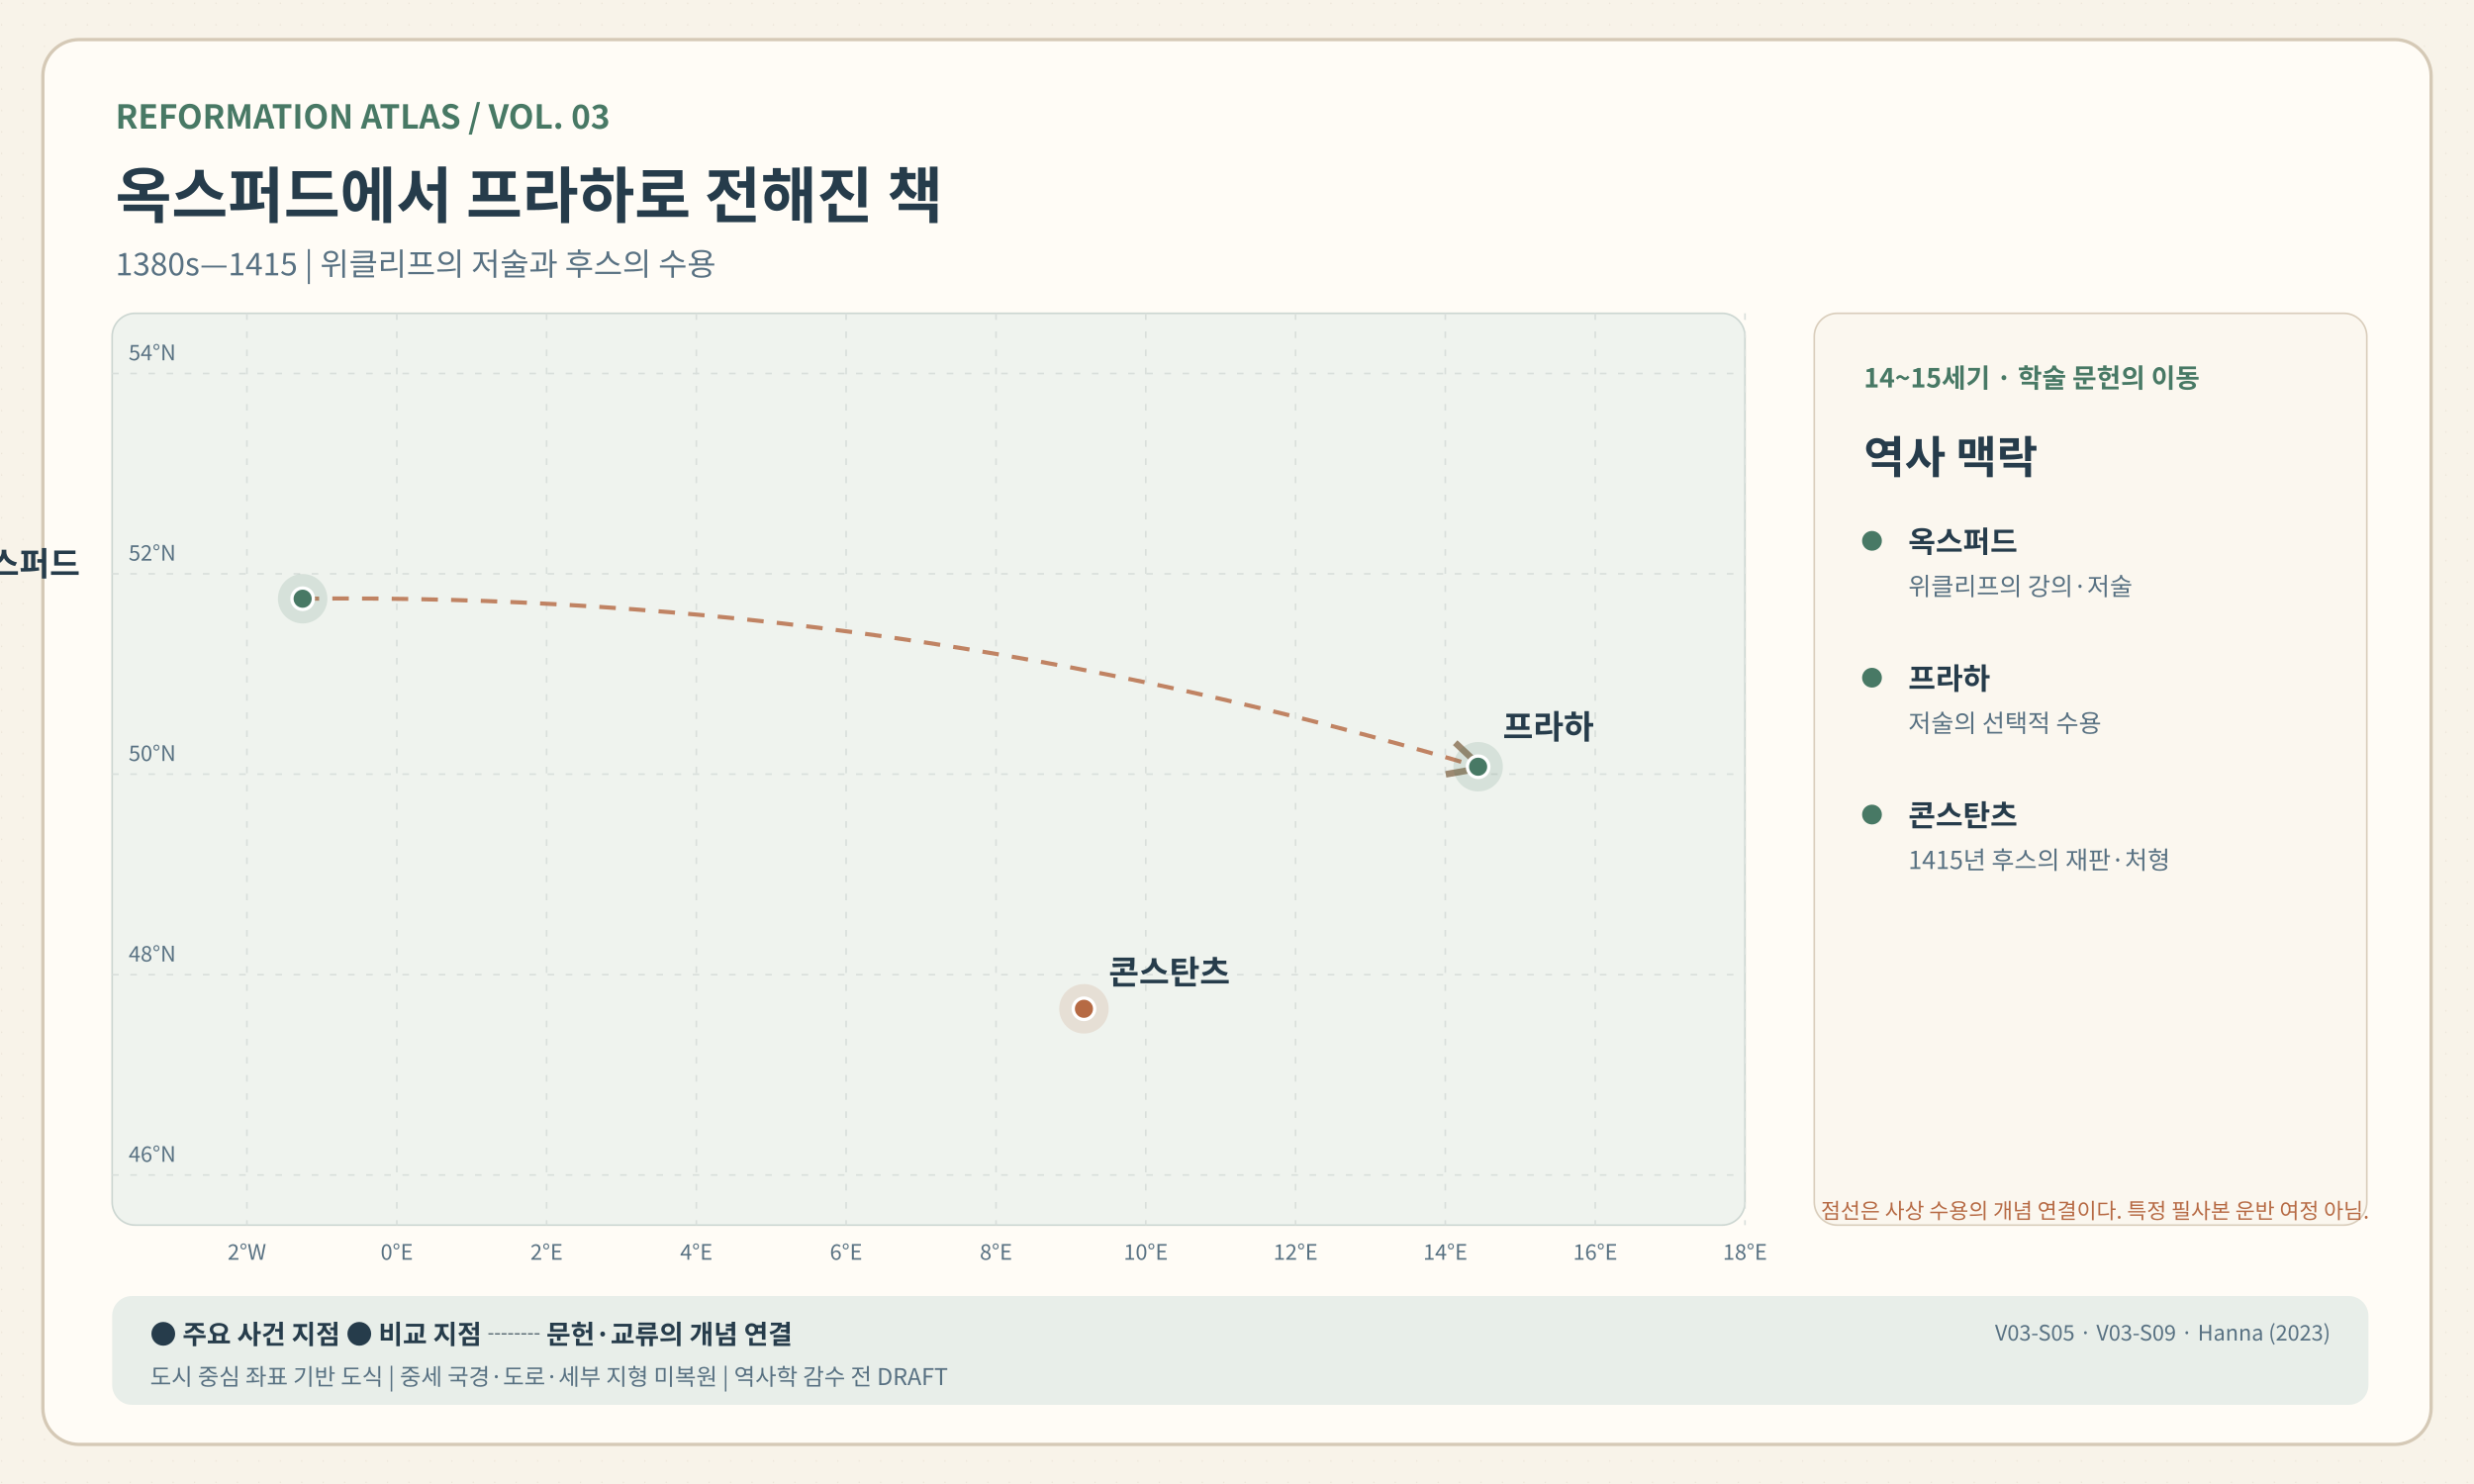
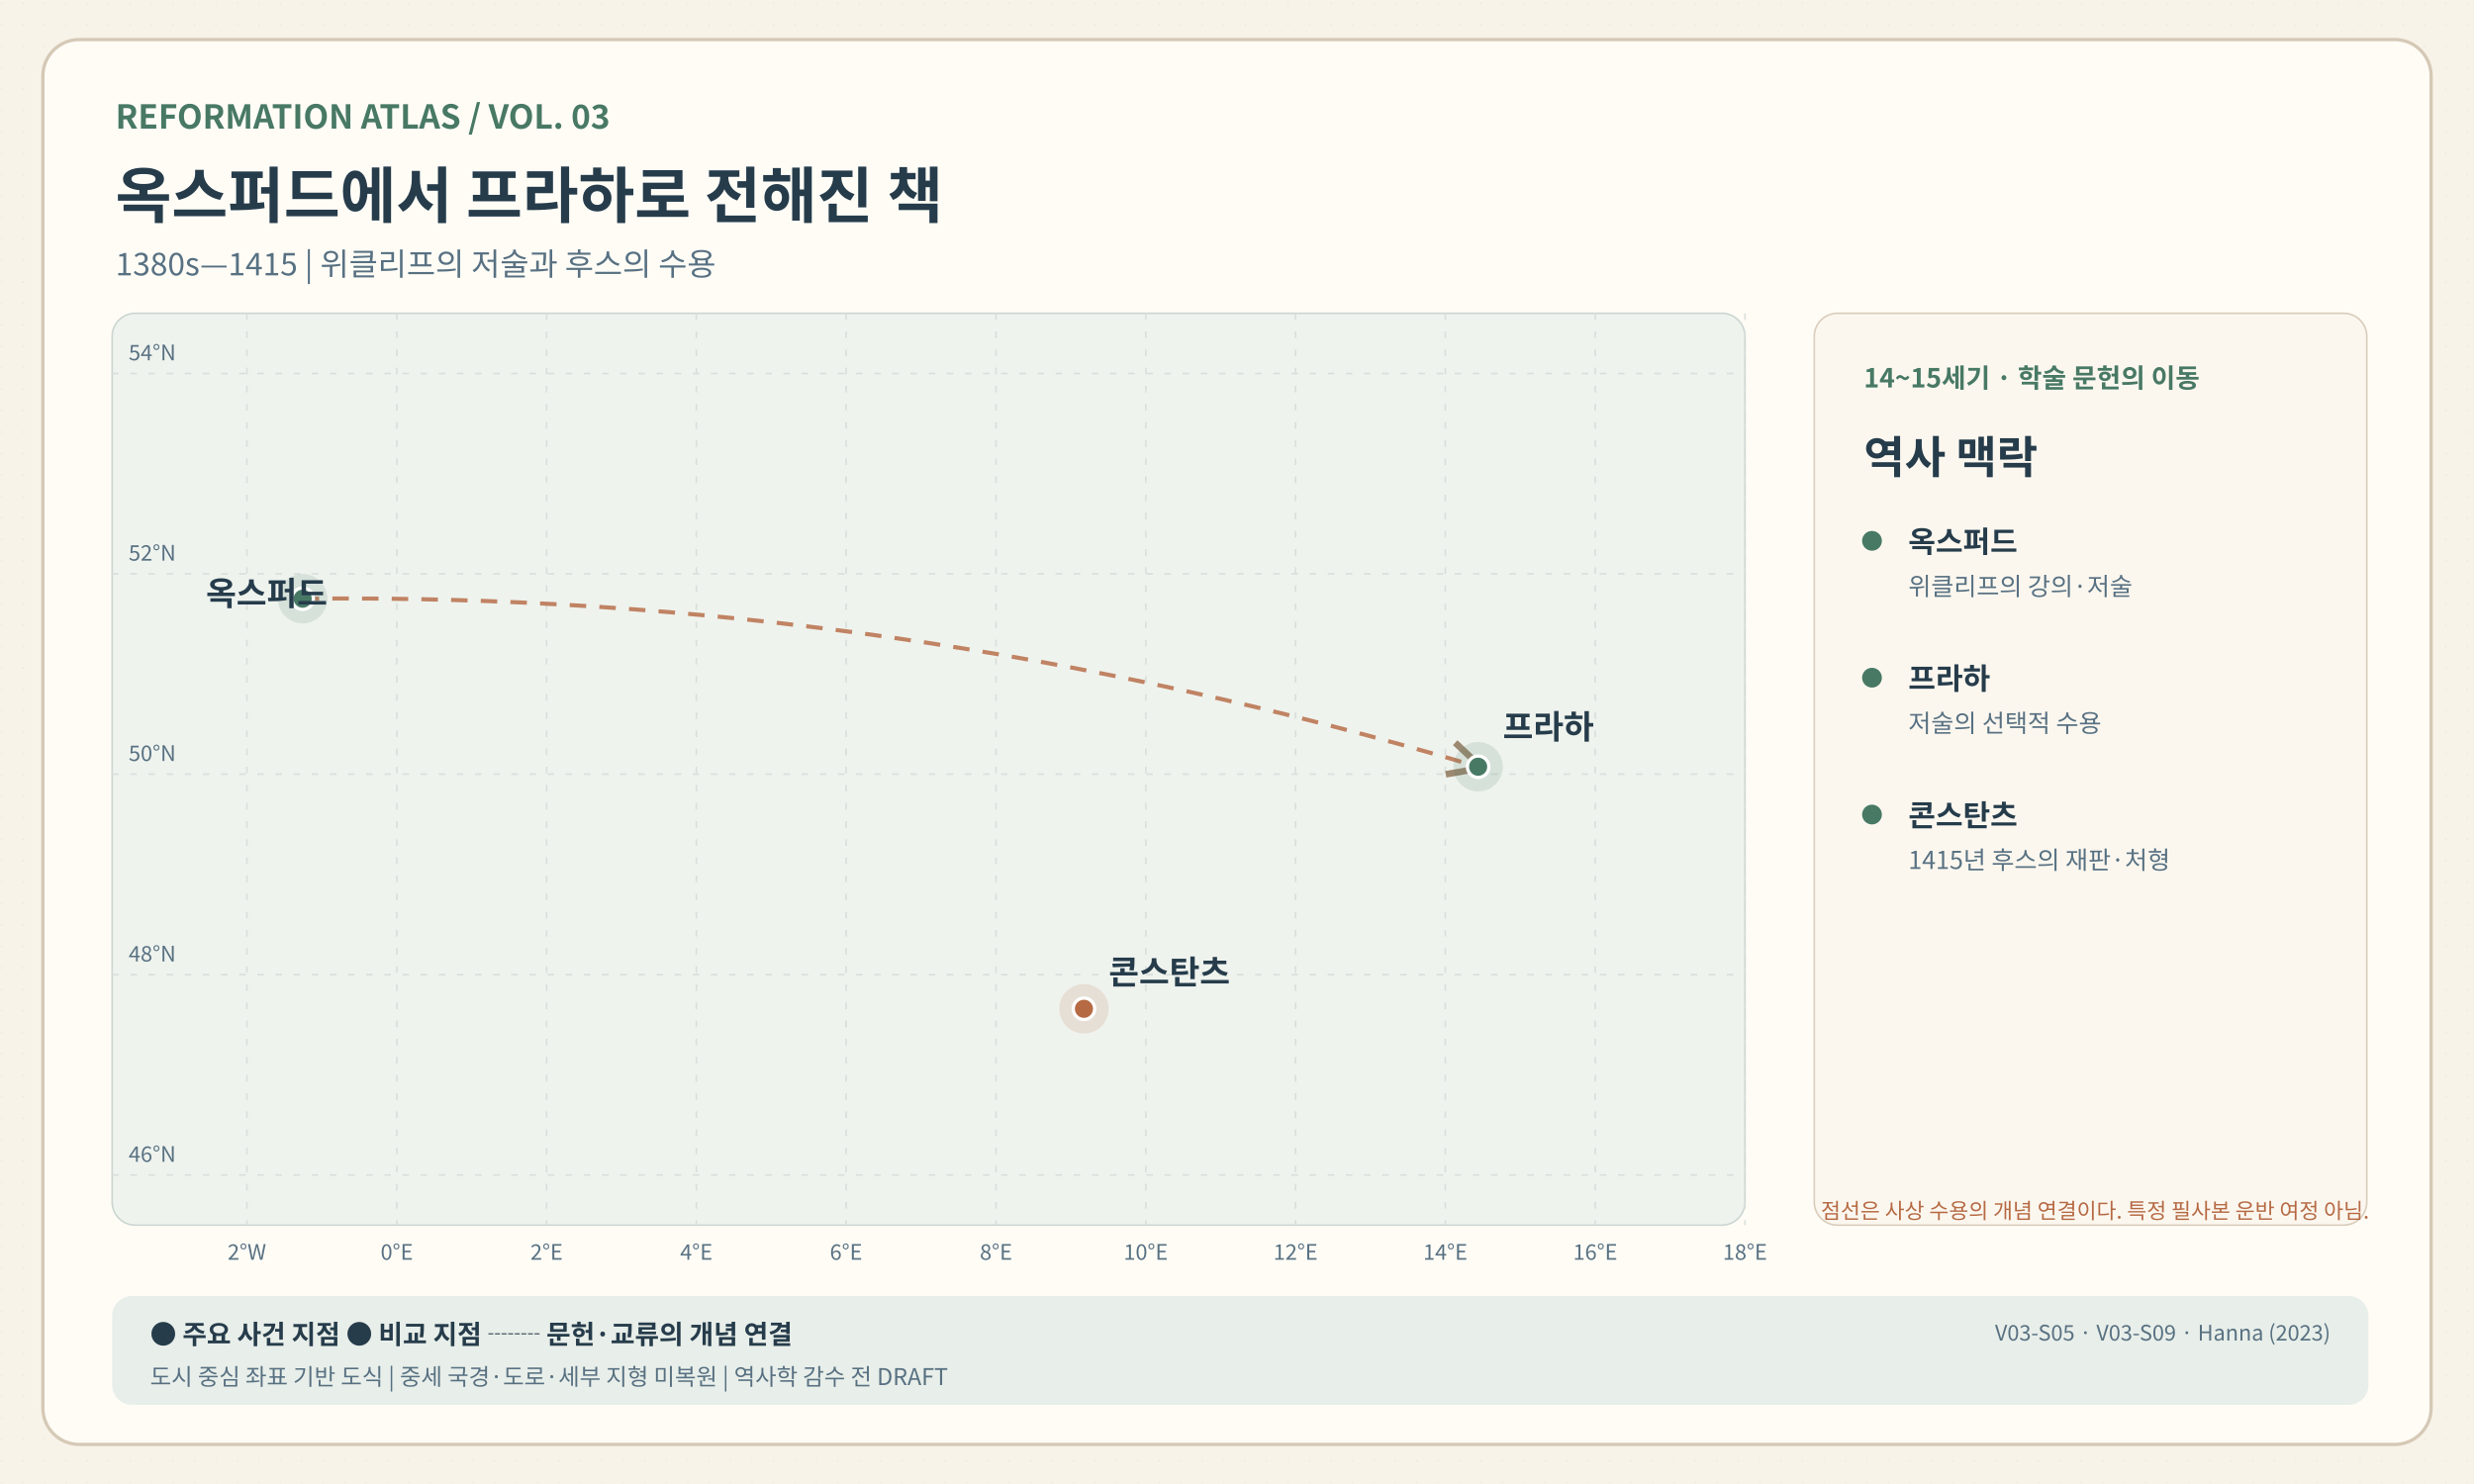
<svg xmlns="http://www.w3.org/2000/svg" viewBox="0 0 1500 900" width="1500" height="900" role="img" aria-label="옥스퍼드에서 프라하로 전해진 책">
  <defs>
    <pattern id="grain" patternUnits="userSpaceOnUse" width="13" height="13">
      <circle cx="1" cy="2" r=".42" fill="#BEAD96" opacity=".24" />
    </pattern>
    <marker id="arr" markerWidth="10" markerHeight="10" refX="8" refY="5" orient="auto">
      <path d="M1 1 L9 5 L1 9" fill="none" stroke="#8A7155" stroke-width="1.6" />
    </marker>
  </defs>
  <rect width="1500" height="900" fill="#F8F3E9" />
  <rect width="1500" height="900" fill="url(#grain)" />
  <rect x="26" y="24" width="1448" height="852" rx="22" fill="#FFFCF6" stroke="#D5C9B6" stroke-width="2" />
-   <text x="70.0" y="78.0" font-family="Pretendard,Noto Sans CJK KR,Apple SD Gothic Neo,Arial,sans-serif" font-size="20" fill="#487965" font-weight="700" text-anchor="start">REFORMATION ATLAS   /   VOL. 03</text>
-   <text x="70.0" y="132.0" font-family="Pretendard,Noto Sans CJK KR,Apple SD Gothic Neo,Arial,sans-serif" font-size="37" fill="#263C4B" font-weight="800" text-anchor="start">옥스퍼드에서 프라하로 전해진 책</text>
-   <text x="70.0" y="167.0" font-family="Pretendard,Noto Sans CJK KR,Apple SD Gothic Neo,Arial,sans-serif" font-size="19" fill="#587182" font-weight="400" text-anchor="start">1380s—1415  |  위클리프의 저술과 후스의 수용</text>
+   <text x="70.0" y="78.0" font-family="NanumSquare,Noto Sans CJK KR,Arial,sans-serif" font-size="20" fill="#487965" font-weight="700" text-anchor="start">REFORMATION ATLAS   /   VOL. 03</text>
+   <text x="70.0" y="132.0" font-family="NanumSquare,Noto Sans CJK KR,Arial,sans-serif" font-size="37" fill="#263C4B" font-weight="800" text-anchor="start">옥스퍼드에서 프라하로 전해진 책</text>
+   <text x="70.0" y="167.0" font-family="NanumSquare,Noto Sans CJK KR,Arial,sans-serif" font-size="19" fill="#587182" font-weight="400" text-anchor="start">1380s—1415  |  위클리프의 저술과 후스의 수용</text>
  <rect x="68" y="190" width="990" height="553" rx="14" fill="#EFF3EE" stroke="#CCD6D1" />
  <path d="M149.7,190v553" stroke="#D9DFDB" stroke-dasharray="4 7" />
-   <text x="149.7" y="764.0" font-family="Pretendard,Noto Sans CJK KR,Apple SD Gothic Neo,Arial,sans-serif" font-size="13" fill="#587182" font-weight="400" text-anchor="middle">2°W</text>
+   <text x="149.7" y="764.0" font-family="NanumSquare,Noto Sans CJK KR,Arial,sans-serif" font-size="13" fill="#587182" font-weight="400" text-anchor="middle">2°W</text>
  <path d="M240.6,190v553" stroke="#D9DFDB" stroke-dasharray="4 7" />
-   <text x="240.6" y="764.0" font-family="Pretendard,Noto Sans CJK KR,Apple SD Gothic Neo,Arial,sans-serif" font-size="13" fill="#587182" font-weight="400" text-anchor="middle">0°E</text>
+   <text x="240.6" y="764.0" font-family="NanumSquare,Noto Sans CJK KR,Arial,sans-serif" font-size="13" fill="#587182" font-weight="400" text-anchor="middle">0°E</text>
  <path d="M331.4,190v553" stroke="#D9DFDB" stroke-dasharray="4 7" />
-   <text x="331.4" y="764.0" font-family="Pretendard,Noto Sans CJK KR,Apple SD Gothic Neo,Arial,sans-serif" font-size="13" fill="#587182" font-weight="400" text-anchor="middle">2°E</text>
+   <text x="331.4" y="764.0" font-family="NanumSquare,Noto Sans CJK KR,Arial,sans-serif" font-size="13" fill="#587182" font-weight="400" text-anchor="middle">2°E</text>
  <path d="M422.2,190v553" stroke="#D9DFDB" stroke-dasharray="4 7" />
-   <text x="422.2" y="764.0" font-family="Pretendard,Noto Sans CJK KR,Apple SD Gothic Neo,Arial,sans-serif" font-size="13" fill="#587182" font-weight="400" text-anchor="middle">4°E</text>
+   <text x="422.2" y="764.0" font-family="NanumSquare,Noto Sans CJK KR,Arial,sans-serif" font-size="13" fill="#587182" font-weight="400" text-anchor="middle">4°E</text>
  <path d="M513.0,190v553" stroke="#D9DFDB" stroke-dasharray="4 7" />
-   <text x="513.0" y="764.0" font-family="Pretendard,Noto Sans CJK KR,Apple SD Gothic Neo,Arial,sans-serif" font-size="13" fill="#587182" font-weight="400" text-anchor="middle">6°E</text>
+   <text x="513.0" y="764.0" font-family="NanumSquare,Noto Sans CJK KR,Arial,sans-serif" font-size="13" fill="#587182" font-weight="400" text-anchor="middle">6°E</text>
  <path d="M603.9,190v553" stroke="#D9DFDB" stroke-dasharray="4 7" />
-   <text x="603.9" y="764.0" font-family="Pretendard,Noto Sans CJK KR,Apple SD Gothic Neo,Arial,sans-serif" font-size="13" fill="#587182" font-weight="400" text-anchor="middle">8°E</text>
+   <text x="603.9" y="764.0" font-family="NanumSquare,Noto Sans CJK KR,Arial,sans-serif" font-size="13" fill="#587182" font-weight="400" text-anchor="middle">8°E</text>
  <path d="M694.7,190v553" stroke="#D9DFDB" stroke-dasharray="4 7" />
-   <text x="694.7" y="764.0" font-family="Pretendard,Noto Sans CJK KR,Apple SD Gothic Neo,Arial,sans-serif" font-size="13" fill="#587182" font-weight="400" text-anchor="middle">10°E</text>
+   <text x="694.7" y="764.0" font-family="NanumSquare,Noto Sans CJK KR,Arial,sans-serif" font-size="13" fill="#587182" font-weight="400" text-anchor="middle">10°E</text>
  <path d="M785.5,190v553" stroke="#D9DFDB" stroke-dasharray="4 7" />
-   <text x="785.5" y="764.0" font-family="Pretendard,Noto Sans CJK KR,Apple SD Gothic Neo,Arial,sans-serif" font-size="13" fill="#587182" font-weight="400" text-anchor="middle">12°E</text>
+   <text x="785.5" y="764.0" font-family="NanumSquare,Noto Sans CJK KR,Arial,sans-serif" font-size="13" fill="#587182" font-weight="400" text-anchor="middle">12°E</text>
  <path d="M876.3,190v553" stroke="#D9DFDB" stroke-dasharray="4 7" />
-   <text x="876.3" y="764.0" font-family="Pretendard,Noto Sans CJK KR,Apple SD Gothic Neo,Arial,sans-serif" font-size="13" fill="#587182" font-weight="400" text-anchor="middle">14°E</text>
+   <text x="876.3" y="764.0" font-family="NanumSquare,Noto Sans CJK KR,Arial,sans-serif" font-size="13" fill="#587182" font-weight="400" text-anchor="middle">14°E</text>
  <path d="M967.2,190v553" stroke="#D9DFDB" stroke-dasharray="4 7" />
-   <text x="967.2" y="764.0" font-family="Pretendard,Noto Sans CJK KR,Apple SD Gothic Neo,Arial,sans-serif" font-size="13" fill="#587182" font-weight="400" text-anchor="middle">16°E</text>
+   <text x="967.2" y="764.0" font-family="NanumSquare,Noto Sans CJK KR,Arial,sans-serif" font-size="13" fill="#587182" font-weight="400" text-anchor="middle">16°E</text>
  <path d="M1058.0,190v553" stroke="#D9DFDB" stroke-dasharray="4 7" />
-   <text x="1058.0" y="764.0" font-family="Pretendard,Noto Sans CJK KR,Apple SD Gothic Neo,Arial,sans-serif" font-size="13" fill="#587182" font-weight="400" text-anchor="middle">18°E</text>
+   <text x="1058.0" y="764.0" font-family="NanumSquare,Noto Sans CJK KR,Arial,sans-serif" font-size="13" fill="#587182" font-weight="400" text-anchor="middle">18°E</text>
  <path d="M68,712.6h990" stroke="#D9DFDB" stroke-dasharray="4 7" />
-   <text x="78.0" y="704.6" font-family="Pretendard,Noto Sans CJK KR,Apple SD Gothic Neo,Arial,sans-serif" font-size="13" fill="#587182" font-weight="400" text-anchor="start">46°N</text>
+   <text x="78.0" y="704.6" font-family="NanumSquare,Noto Sans CJK KR,Arial,sans-serif" font-size="13" fill="#587182" font-weight="400" text-anchor="start">46°N</text>
  <path d="M68,591.1h990" stroke="#D9DFDB" stroke-dasharray="4 7" />
-   <text x="78.0" y="583.1" font-family="Pretendard,Noto Sans CJK KR,Apple SD Gothic Neo,Arial,sans-serif" font-size="13" fill="#587182" font-weight="400" text-anchor="start">48°N</text>
+   <text x="78.0" y="583.1" font-family="NanumSquare,Noto Sans CJK KR,Arial,sans-serif" font-size="13" fill="#587182" font-weight="400" text-anchor="start">48°N</text>
  <path d="M68,469.5h990" stroke="#D9DFDB" stroke-dasharray="4 7" />
-   <text x="78.0" y="461.5" font-family="Pretendard,Noto Sans CJK KR,Apple SD Gothic Neo,Arial,sans-serif" font-size="13" fill="#587182" font-weight="400" text-anchor="start">50°N</text>
+   <text x="78.0" y="461.5" font-family="NanumSquare,Noto Sans CJK KR,Arial,sans-serif" font-size="13" fill="#587182" font-weight="400" text-anchor="start">50°N</text>
  <path d="M68,348.0h990" stroke="#D9DFDB" stroke-dasharray="4 7" />
-   <text x="78.0" y="340.0" font-family="Pretendard,Noto Sans CJK KR,Apple SD Gothic Neo,Arial,sans-serif" font-size="13" fill="#587182" font-weight="400" text-anchor="start">52°N</text>
+   <text x="78.0" y="340.0" font-family="NanumSquare,Noto Sans CJK KR,Arial,sans-serif" font-size="13" fill="#587182" font-weight="400" text-anchor="start">52°N</text>
  <path d="M68,226.5h990" stroke="#D9DFDB" stroke-dasharray="4 7" />
-   <text x="78.0" y="218.5" font-family="Pretendard,Noto Sans CJK KR,Apple SD Gothic Neo,Arial,sans-serif" font-size="13" fill="#587182" font-weight="400" text-anchor="start">54°N</text>
+   <text x="78.0" y="218.5" font-family="NanumSquare,Noto Sans CJK KR,Arial,sans-serif" font-size="13" fill="#587182" font-weight="400" text-anchor="start">54°N</text>
  <path d="M183.5,363.1 Q539.8,359.0 896.2,465.0" stroke="#B66A44" stroke-width="2.5" stroke-dasharray="10 8" fill="none" marker-end="url(#arr)" opacity=".82" />
  <circle cx="183.5" cy="363.1" r="15" fill="#487965" opacity=".15" />
  <circle cx="183.5" cy="363.1" r="6.5" fill="#487965" stroke="white" stroke-width="2" />
-   <text x="48.5" y="349.1" font-family="Pretendard,Noto Sans CJK KR,Apple SD Gothic Neo,Arial,sans-serif" font-size="20" fill="#263C4B" font-weight="700" text-anchor="end">옥스퍼드</text>
+   <text x="198.5" y="367.1" font-family="NanumSquare,Noto Sans CJK KR,Arial,sans-serif" font-size="20" fill="#263C4B" font-weight="700" text-anchor="end">옥스퍼드</text>
  <circle cx="896.2" cy="465.0" r="15" fill="#487965" opacity=".15" />
  <circle cx="896.2" cy="465.0" r="6.5" fill="#487965" stroke="white" stroke-width="2" />
-   <text x="911.2" y="448.0" font-family="Pretendard,Noto Sans CJK KR,Apple SD Gothic Neo,Arial,sans-serif" font-size="20" fill="#263C4B" font-weight="700" text-anchor="start">프라하</text>
+   <text x="911.2" y="448.0" font-family="NanumSquare,Noto Sans CJK KR,Arial,sans-serif" font-size="20" fill="#263C4B" font-weight="700" text-anchor="start">프라하</text>
  <circle cx="657.2" cy="611.8" r="15" fill="#B66A44" opacity=".15" />
  <circle cx="657.2" cy="611.8" r="6.5" fill="#B66A44" stroke="white" stroke-width="2" />
-   <text x="672.2" y="596.8" font-family="Pretendard,Noto Sans CJK KR,Apple SD Gothic Neo,Arial,sans-serif" font-size="20" fill="#263C4B" font-weight="700" text-anchor="start">콘스탄츠</text>
+   <text x="672.2" y="596.8" font-family="NanumSquare,Noto Sans CJK KR,Arial,sans-serif" font-size="20" fill="#263C4B" font-weight="700" text-anchor="start">콘스탄츠</text>
  <rect x="1100" y="190" width="335" height="553" rx="14" fill="#FBF7EF" stroke="#D9CDBB" />
-   <text x="1130.0" y="235.0" font-family="Pretendard,Noto Sans CJK KR,Apple SD Gothic Neo,Arial,sans-serif" font-size="16" fill="#487965" font-weight="700" text-anchor="start">14~15세기 · 학술 문헌의 이동</text>
-   <text x="1130.0" y="287.0" font-family="Pretendard,Noto Sans CJK KR,Apple SD Gothic Neo,Arial,sans-serif" font-size="27" fill="#263C4B" font-weight="800" text-anchor="start">역사 맥락</text>
+   <text x="1130.0" y="235.0" font-family="NanumSquare,Noto Sans CJK KR,Arial,sans-serif" font-size="16" fill="#487965" font-weight="700" text-anchor="start">14~15세기 · 학술 문헌의 이동</text>
+   <text x="1130.0" y="287.0" font-family="NanumSquare,Noto Sans CJK KR,Arial,sans-serif" font-size="27" fill="#263C4B" font-weight="800" text-anchor="start">역사 맥락</text>
  <circle cx="1135" cy="328" r="6" fill="#487965" />
-   <text x="1157.0" y="335.0" font-family="Pretendard,Noto Sans CJK KR,Apple SD Gothic Neo,Arial,sans-serif" font-size="18" fill="#263C4B" font-weight="700" text-anchor="start">옥스퍼드</text>
-   <text x="1157.0" y="361.0" font-family="Pretendard,Noto Sans CJK KR,Apple SD Gothic Neo,Arial,sans-serif" font-size="15" fill="#587182" font-weight="400" text-anchor="start">위클리프의 강의·저술</text>
+   <text x="1157.0" y="335.0" font-family="NanumSquare,Noto Sans CJK KR,Arial,sans-serif" font-size="18" fill="#263C4B" font-weight="700" text-anchor="start">옥스퍼드</text>
+   <text x="1157.0" y="361.0" font-family="NanumSquare,Noto Sans CJK KR,Arial,sans-serif" font-size="15" fill="#587182" font-weight="400" text-anchor="start">위클리프의 강의·저술</text>
  <circle cx="1135" cy="411" r="6" fill="#487965" />
-   <text x="1157.0" y="418.0" font-family="Pretendard,Noto Sans CJK KR,Apple SD Gothic Neo,Arial,sans-serif" font-size="18" fill="#263C4B" font-weight="700" text-anchor="start">프라하</text>
-   <text x="1157.0" y="444.0" font-family="Pretendard,Noto Sans CJK KR,Apple SD Gothic Neo,Arial,sans-serif" font-size="15" fill="#587182" font-weight="400" text-anchor="start">저술의 선택적 수용</text>
+   <text x="1157.0" y="418.0" font-family="NanumSquare,Noto Sans CJK KR,Arial,sans-serif" font-size="18" fill="#263C4B" font-weight="700" text-anchor="start">프라하</text>
+   <text x="1157.0" y="444.0" font-family="NanumSquare,Noto Sans CJK KR,Arial,sans-serif" font-size="15" fill="#587182" font-weight="400" text-anchor="start">저술의 선택적 수용</text>
  <circle cx="1135" cy="494" r="6" fill="#487965" />
-   <text x="1157.0" y="501.0" font-family="Pretendard,Noto Sans CJK KR,Apple SD Gothic Neo,Arial,sans-serif" font-size="18" fill="#263C4B" font-weight="700" text-anchor="start">콘스탄츠</text>
-   <text x="1157.0" y="527.0" font-family="Pretendard,Noto Sans CJK KR,Apple SD Gothic Neo,Arial,sans-serif" font-size="15" fill="#587182" font-weight="400" text-anchor="start">1415년 후스의 재판·처형</text>
+   <text x="1157.0" y="501.0" font-family="NanumSquare,Noto Sans CJK KR,Arial,sans-serif" font-size="18" fill="#263C4B" font-weight="700" text-anchor="start">콘스탄츠</text>
+   <text x="1157.0" y="527.0" font-family="NanumSquare,Noto Sans CJK KR,Arial,sans-serif" font-size="15" fill="#587182" font-weight="400" text-anchor="start">1415년 후스의 재판·처형</text>
  <rect x="68" y="786" width="1368" height="66" rx="12" fill="#E8EEE9" />
-   <text x="91.0" y="815.0" font-family="Pretendard,Noto Sans CJK KR,Apple SD Gothic Neo,Arial,sans-serif" font-size="16" fill="#263C4B" font-weight="650" text-anchor="start">● 주요 사건 지점   ● 비교 지점   ┈┈ 문헌·교류의 개념 연결</text>
-   <text x="91.0" y="840.0" font-family="Pretendard,Noto Sans CJK KR,Apple SD Gothic Neo,Arial,sans-serif" font-size="14" fill="#587182" font-weight="400" text-anchor="start">도시 중심 좌표 기반 도식 | 중세 국경·도로·세부 지형 미복원 | 역사학 감수 전 DRAFT</text>
-   <text x="1413.0" y="813.0" font-family="Pretendard,Noto Sans CJK KR,Apple SD Gothic Neo,Arial,sans-serif" font-size="13" fill="#587182" font-weight="400" text-anchor="end">V03-S05 · V03-S09 · Hanna (2023)</text>
-   <text x="1104.0" y="739.0" font-family="Pretendard,Noto Sans CJK KR,Apple SD Gothic Neo,Arial,sans-serif" font-size="13" fill="#B66A44" font-weight="400" text-anchor="start">점선은 사상 수용의 개념 연결이다. 특정 필사본 운반 여정 아님.</text>
+   <text x="91.0" y="815.0" font-family="NanumSquare,Noto Sans CJK KR,Arial,sans-serif" font-size="16" fill="#263C4B" font-weight="650" text-anchor="start">● 주요 사건 지점   ● 비교 지점   ┈┈ 문헌·교류의 개념 연결</text>
+   <text x="91.0" y="840.0" font-family="NanumSquare,Noto Sans CJK KR,Arial,sans-serif" font-size="14" fill="#587182" font-weight="400" text-anchor="start">도시 중심 좌표 기반 도식 | 중세 국경·도로·세부 지형 미복원 | 역사학 감수 전 DRAFT</text>
+   <text x="1413.0" y="813.0" font-family="NanumSquare,Noto Sans CJK KR,Arial,sans-serif" font-size="13" fill="#587182" font-weight="400" text-anchor="end">V03-S05 · V03-S09 · Hanna (2023)</text>
+   <text x="1104.0" y="739.0" font-family="NanumSquare,Noto Sans CJK KR,Arial,sans-serif" font-size="13" fill="#B66A44" font-weight="400" text-anchor="start">점선은 사상 수용의 개념 연결이다. 특정 필사본 운반 여정 아님.</text>
</svg>
